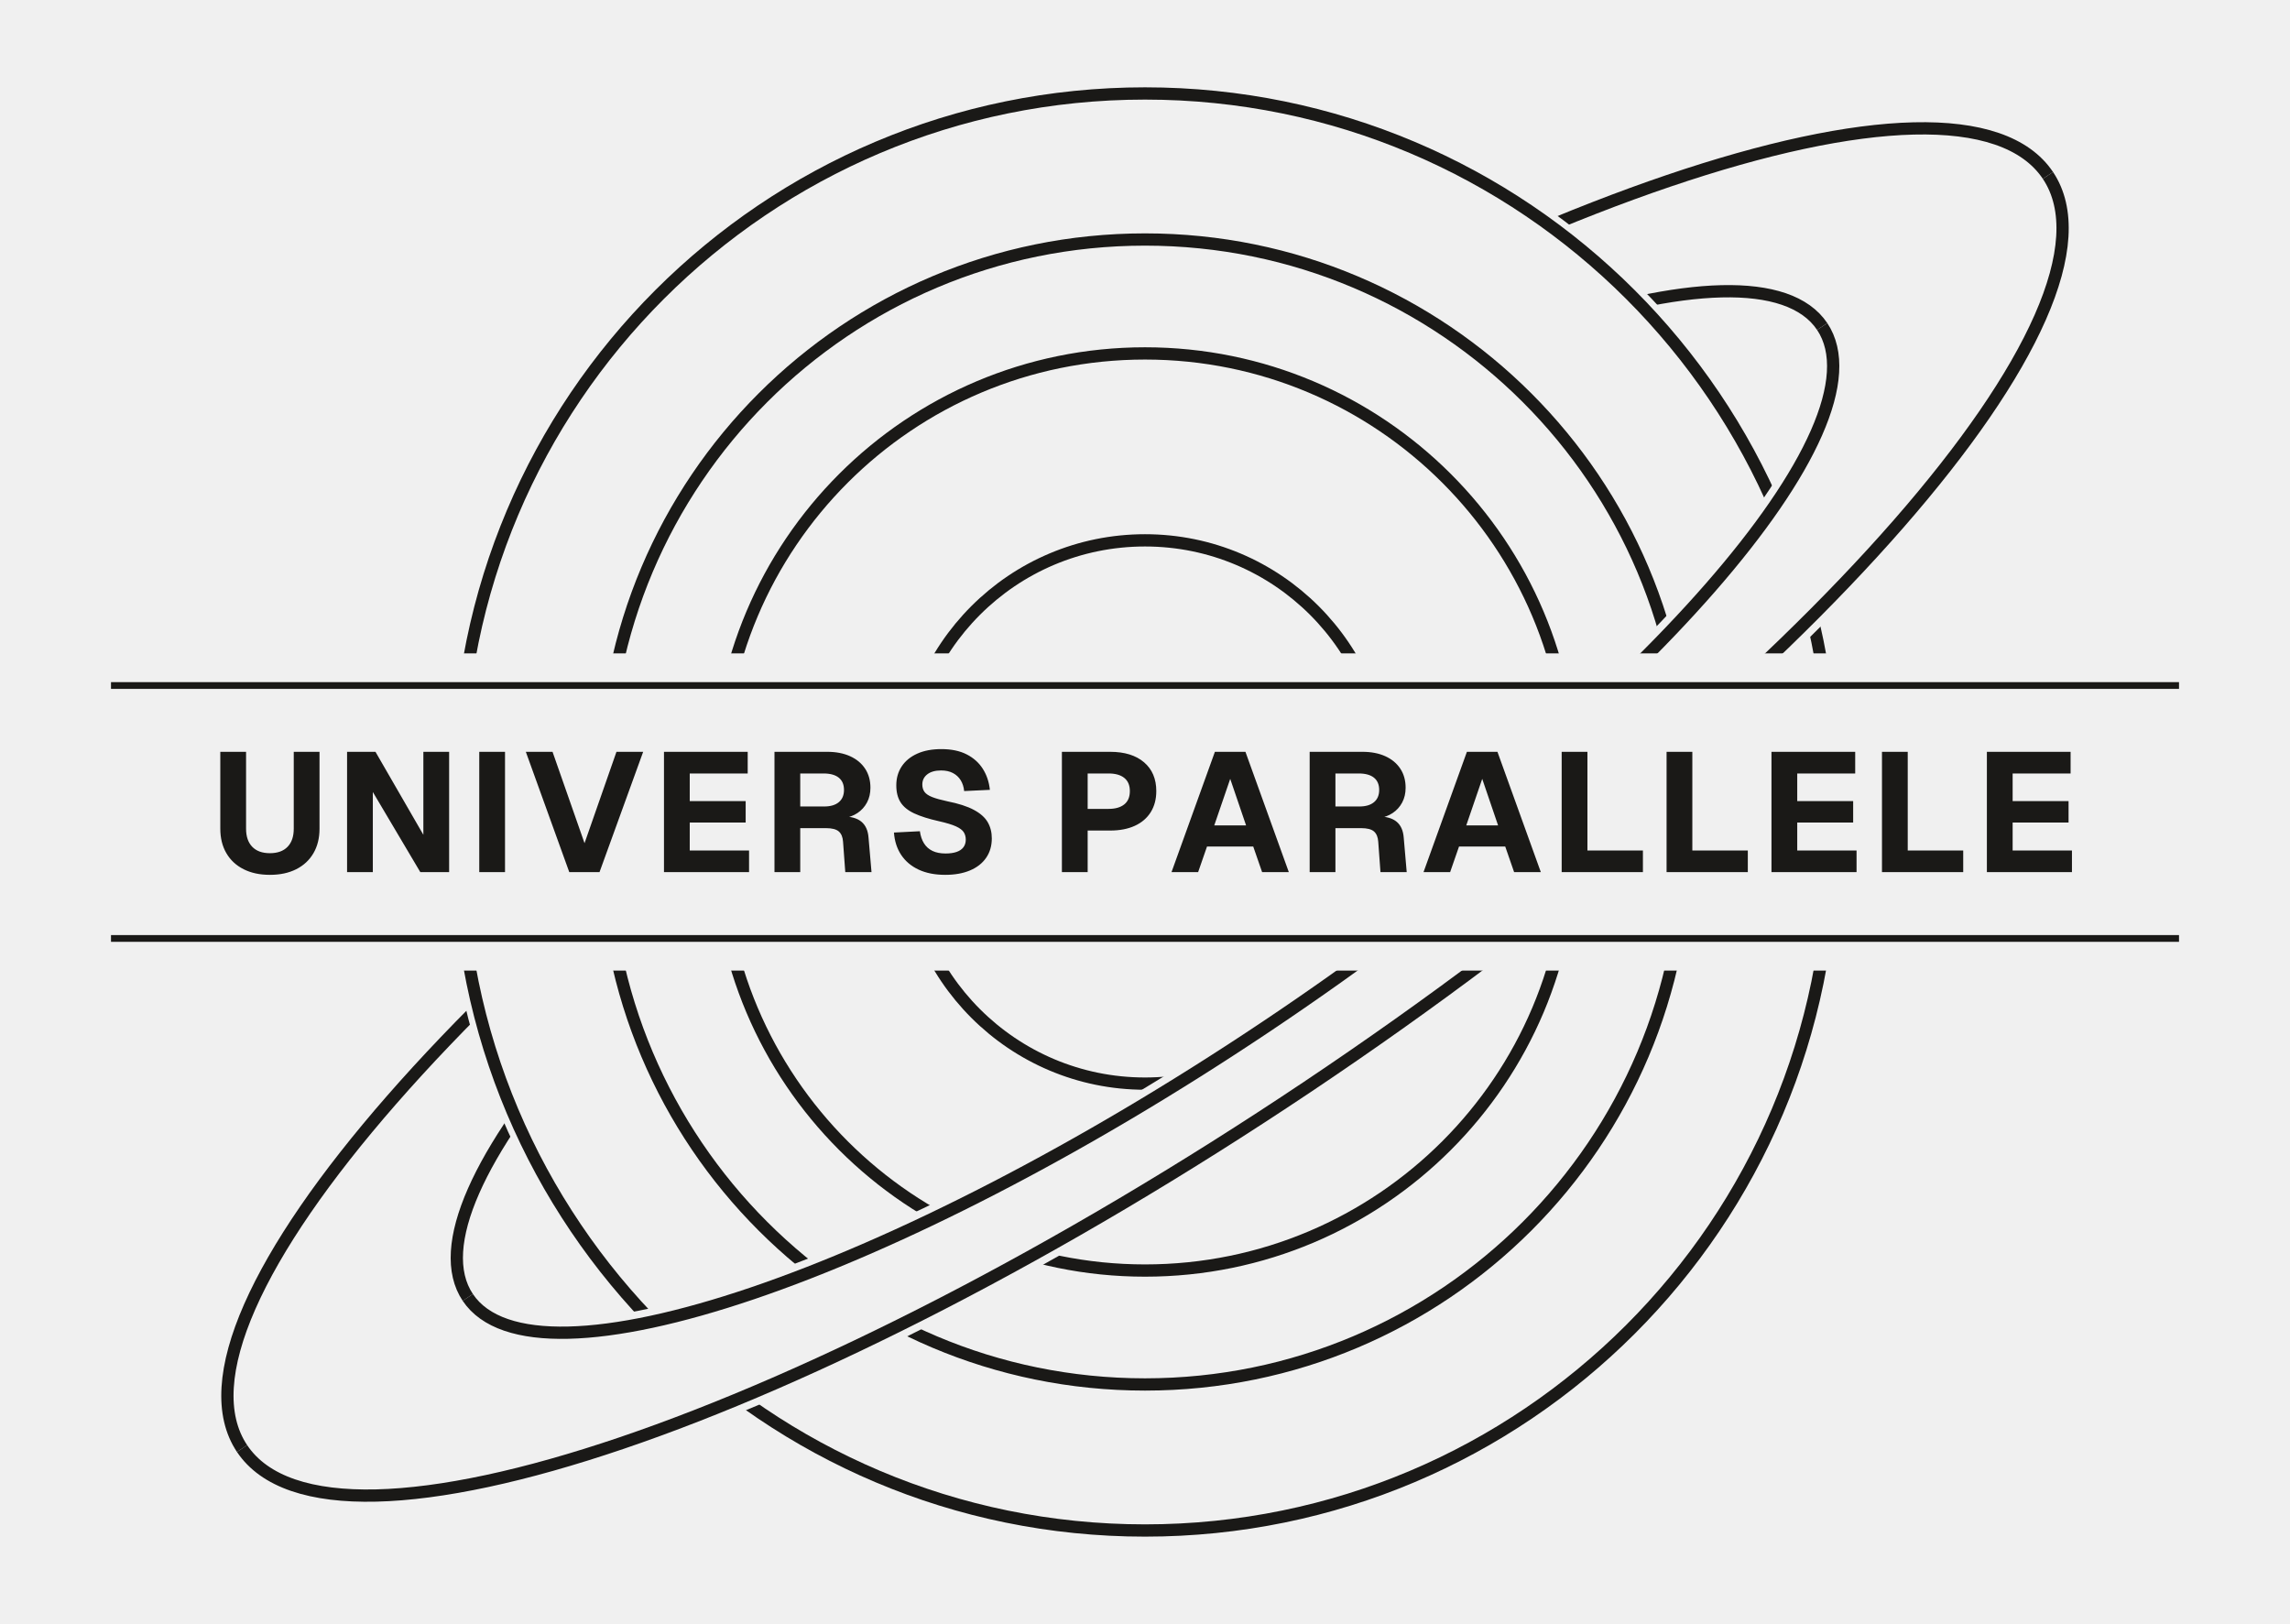
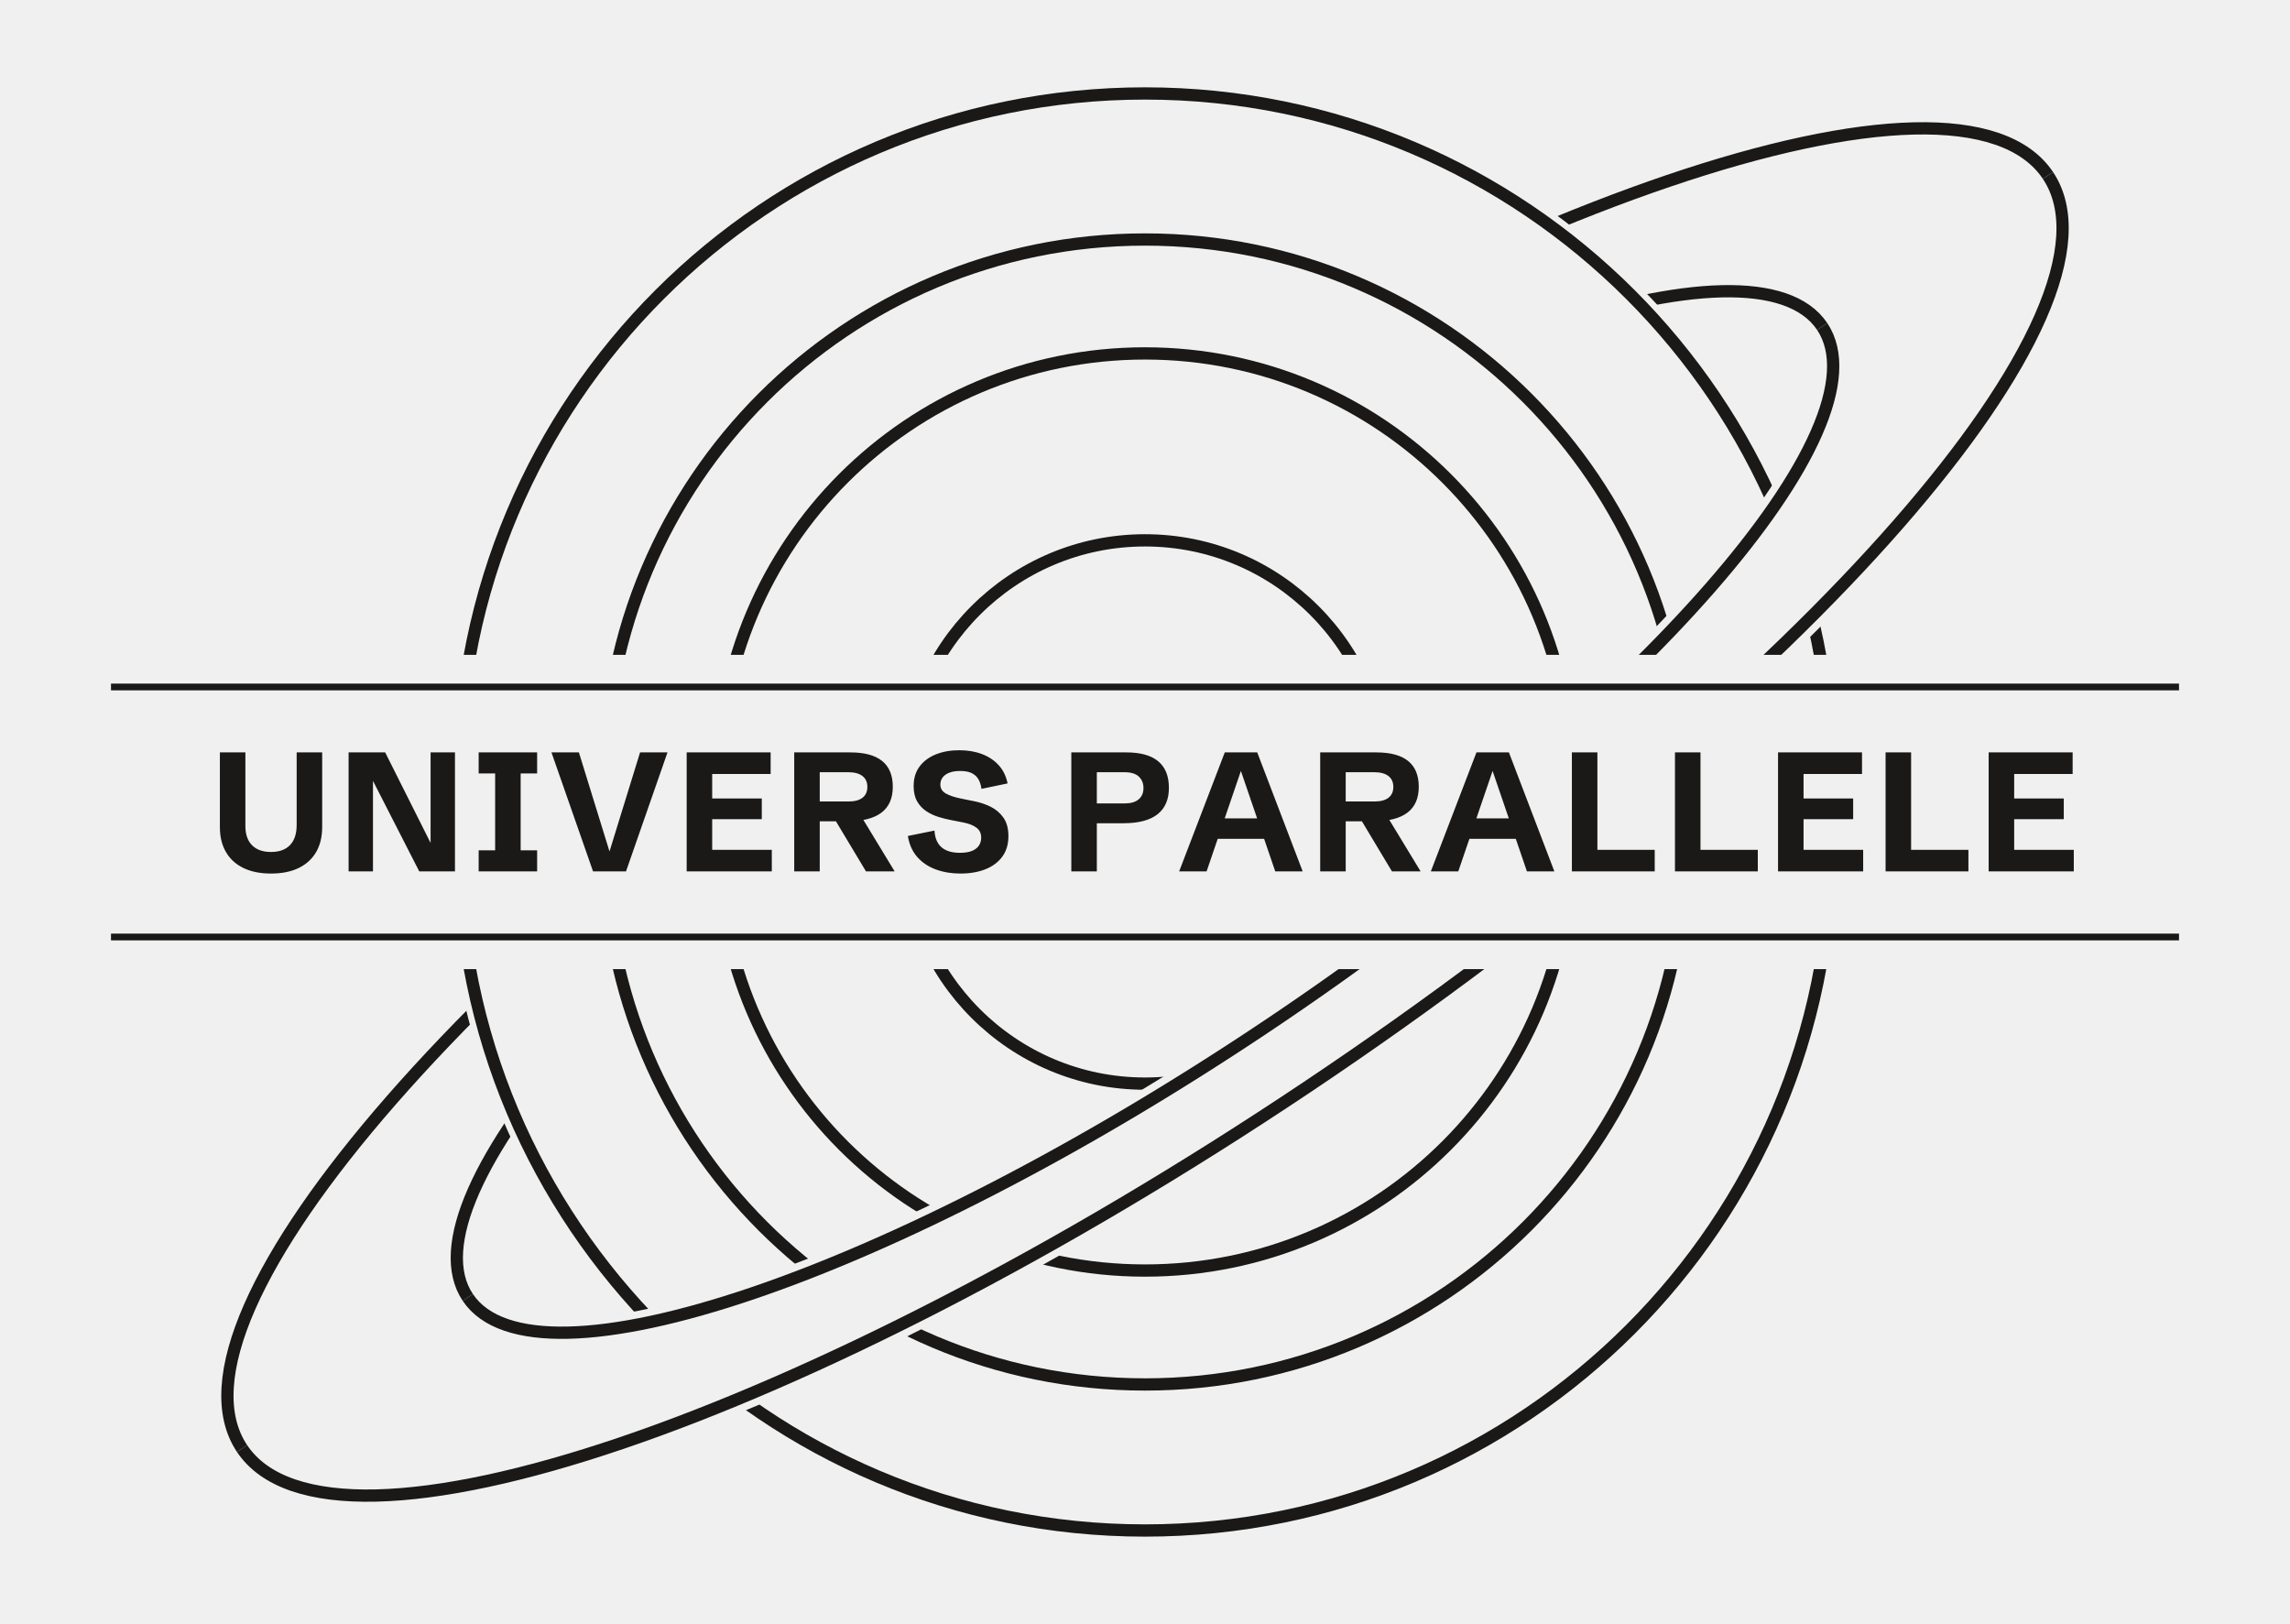
<svg xmlns="http://www.w3.org/2000/svg" viewBox="-392 -278 784 556" width="784" height="556" role="img" aria-label="Univers Parallele">
  <defs>
    <clipPath id="u7s-avant">
      <rect x="-500" y="0" width="1000" height="300" />
    </clipPath>
    <clipPath id="u7s-disque">
      <circle r="235.0" />
    </clipPath>
    <clipPath id="u7s-arriere">
      <rect x="-500" y="-300" width="1000" height="300" />
    </clipPath>
    <mask id="u7s-hors-disque" maskUnits="userSpaceOnUse" x="-600" y="-600" width="1200" height="1200">
      <rect x="-600" y="-600" width="1200" height="1200" fill="#fff" />
      <circle r="239.2" fill="#000" />
    </mask>
    <mask id="u7s-sous-anneau" maskUnits="userSpaceOnUse" x="-600" y="-600" width="1200" height="1200">
      <rect x="-600" y="-600" width="1200" height="1200" fill="#fff" />
      <g>
        <g transform="rotate(-33.8)">
          <g clip-path="url(#u7s-avant)">
            <path d="M-372 0 A372 100 0 1 0 372 0 A372 100 0 1 0 -372 0Z M-279 0 A279 75 0 1 0 279 0 A279 75 0 1 0 -279 0Z" fill="#000" fill-rule="evenodd" stroke="#000" stroke-width="9.2" />
          </g>
        </g>
      </g>
    </mask>
    <mask id="u7-haut" maskUnits="userSpaceOnUse" x="-900" y="-900" width="1800" height="1800">
      <g fill="#fff">
-         <rect x="-900" y="-900" width="1800" height="856.7" />
+         <rect x="-900" y="-900" width="1800" height="857.2" />
      </g>
    </mask>
    <mask id="u7-bas" maskUnits="userSpaceOnUse" x="-900" y="-900" width="1800" height="1800">
      <g fill="#fff">
-         <rect x="-900" y="43.3" width="1800" height="856.7" />
+         <rect x="-900" y="42.8" width="1800" height="857.2" />
      </g>
    </mask>
  </defs>
  <g transform="translate(0 -11)">
    <g mask="url(#u7-haut)">
      <g fill="none" stroke="#1A1917" stroke-width="4.2">
        <g mask="url(#u7s-sous-anneau)">
          <circle r="235" />
          <circle r="185" />
          <circle r="146" />
          <circle r="82" />
          <circle r="16" />
        </g>
        <g mask="url(#u7s-hors-disque)">
          <g>
            <g transform="rotate(-33.8)">
              <g clip-path="url(#u7s-arriere)">
                <path d="M-372 0 A372 100 0 1 0 372 0 A372 100 0 1 0 -372 0Z" />
                <path d="M-279 0 A279 75 0 1 0 279 0 A279 75 0 1 0 -279 0Z" />
              </g>
            </g>
          </g>
        </g>
        <g>
          <g transform="rotate(-33.8)">
            <g clip-path="url(#u7s-avant)">
              <path d="M-372 0 A372 100 0 1 0 372 0 A372 100 0 1 0 -372 0Z" />
              <path d="M-279 0 A279 75 0 1 0 279 0 A279 75 0 1 0 -279 0Z" />
            </g>
          </g>
        </g>
      </g>
    </g>
  </g>
  <g transform="translate(0 11)">
    <g mask="url(#u7-bas)">
      <g fill="none" stroke="#1A1917" stroke-width="4.2">
        <g mask="url(#u7s-sous-anneau)">
          <circle r="235" />
          <circle r="185" />
          <circle r="146" />
          <circle r="82" />
          <circle r="16" />
        </g>
        <g mask="url(#u7s-hors-disque)">
          <g>
            <g transform="rotate(-33.8)">
              <g clip-path="url(#u7s-arriere)">
                <path d="M-372 0 A372 100 0 1 0 372 0 A372 100 0 1 0 -372 0Z" />
                <path d="M-279 0 A279 75 0 1 0 279 0 A279 75 0 1 0 -279 0Z" />
              </g>
            </g>
          </g>
        </g>
        <g>
          <g transform="rotate(-33.8)">
            <g clip-path="url(#u7s-avant)">
              <path d="M-372 0 A372 100 0 1 0 372 0 A372 100 0 1 0 -372 0Z" />
              <path d="M-279 0 A279 75 0 1 0 279 0 A279 75 0 1 0 -279 0Z" />
            </g>
          </g>
        </g>
      </g>
    </g>
  </g>
  <g stroke="#1A1917" stroke-width="2.31">
-     <line x1="-354.0" y1="-43.3" x2="354.0" y2="-43.3" />
-     <line x1="-354.0" y1="43.3" x2="354.0" y2="43.3" />
+     <line x1="-354.0" y1="-42.8" x2="354.0" y2="-42.8" />
+     <line x1="-354.0" y1="42.8" x2="354.0" y2="42.8" />
  </g>
-   <path fill="#1A1917" transform="translate(-320.0 -20.6) scale(0.05802)" d="M351.6 726.0Q262.3 726.0 196.5 692.8Q130.6 659.6 94.8 598.3Q59.0 537.0 59.0 453.6V0.0H211.0V453.6Q211.0 522.7 247.4 560.4Q283.8 598.2 351.6 598.2Q419.6 598.2 456.0 560.4Q492.4 522.7 492.4 453.6V0.0H644.4V453.6Q644.4 537.0 608.6 598.3Q572.8 659.6 507.1 692.8Q441.4 726.0 351.6 726.0Z M807.0 710.0V0.0H974.6L1257.2 489.6V0.0H1409.2V710.0H1239.2L959.0 237.2V710.0Z M1587.0 710.0V0.0H1739.0V710.0Z M2118.2 710.0 1861.8 0.0H2019.4L2208.2 539.2L2396.6 0.0H2554.2L2296.6 710.0Z M2677.0 710.0V0.0H3171.0V127.8H2829.0V290.8H3159.0V417.2H2829.0V582.2H3179.0V710.0Z M3329.0 710.0V0.0H3640.0Q3718.0 0.0 3775.3 26.0Q3832.6 52.0 3863.9 99.6Q3895.2 147.2 3895.2 212.0Q3895.2 261.2 3874.8 299.3Q3854.4 337.4 3818.8 361.2Q3783.2 385.0 3737.4 391.2L3733.8 381.6Q3804.8 381.6 3842.0 412.5Q3879.2 443.4 3884.0 506.4L3901.6 710.0H3746.8L3733.6 530.4Q3730.8 489.4 3708.4 469.9Q3686.0 450.4 3632.4 450.4H3481.0V710.0ZM3481.0 322.6H3622.8Q3678.2 322.6 3708.7 297.1Q3739.2 271.6 3739.2 225.0Q3739.2 177.4 3708.3 152.6Q3677.4 127.8 3618.4 127.8H3481.0Z M4336.6 726.0Q4245.0 726.0 4179.2 695.0Q4113.4 664.0 4076.4 608.0Q4039.4 552.0 4034.0 476.4L4187.0 468.6Q4192.8 510.8 4211.4 540.3Q4230.0 569.8 4261.5 584.9Q4293.0 600.0 4338.6 600.0Q4376.6 600.0 4403.2 590.9Q4429.8 581.8 4443.8 563.4Q4457.8 545.0 4457.8 518.0Q4457.8 493.4 4445.9 474.5Q4434.0 455.6 4400.1 440.1Q4366.2 424.6 4299.8 409.6Q4208.8 389.2 4153.4 363.3Q4098.0 337.4 4072.9 297.8Q4047.8 258.2 4047.8 198.0Q4047.8 134.4 4079.6 86.2Q4111.4 38.0 4171.0 11.0Q4230.6 -16.0 4313.8 -16.0Q4402.0 -16.0 4462.8 15.0Q4523.6 46.0 4558.1 100.0Q4592.6 154.0 4600.0 224.4L4448.2 231.6Q4444.6 194.6 4427.6 167.4Q4410.6 140.2 4381.7 125.1Q4352.8 110.0 4311.8 110.0Q4260.2 110.0 4230.8 132.8Q4201.4 155.6 4201.4 192.8Q4201.4 219.2 4214.5 236.8Q4227.6 254.4 4259.5 267.0Q4291.4 279.6 4349.0 292.0Q4447.6 311.6 4505.2 342.4Q4562.8 373.2 4587.1 415.0Q4611.4 456.8 4611.4 510.8Q4611.4 577.0 4577.9 625.5Q4544.4 674.0 4482.7 700.0Q4421.0 726.0 4336.6 726.0Z M5025.0 710.0V0.0H5309.4Q5437.4 0.0 5509.7 61.8Q5582.0 123.6 5582.0 231.8Q5582.0 303.4 5549.3 355.9Q5516.6 408.4 5455.5 436.5Q5394.4 464.6 5309.4 464.6H5177.0V710.0ZM5177.0 336.8H5300.4Q5360.0 336.8 5393.0 310.3Q5426.0 283.8 5426.0 231.8Q5426.0 180.6 5393.3 154.2Q5360.6 127.8 5300.4 127.8H5177.0Z M5671.8 710.0 5927.8 0.0H6108.0L6364.0 710.0H6206.4L6154.0 559.0H5881.2L5828.8 710.0ZM5924.0 434.2H6111.8L6018.2 159.6Z M6487.0 710.0V0.0H6798.0Q6876.0 0.0 6933.3 26.0Q6990.6 52.0 7021.9 99.6Q7053.2 147.2 7053.2 212.0Q7053.2 261.2 7032.8 299.3Q7012.4 337.4 6976.8 361.2Q6941.2 385.0 6895.4 391.2L6891.8 381.6Q6962.8 381.6 7000.0 412.5Q7037.2 443.4 7042.0 506.4L7059.6 710.0H6904.8L6891.6 530.4Q6888.8 489.4 6866.4 469.9Q6844.0 450.4 6790.4 450.4H6639.0V710.0ZM6639.0 322.6H6780.8Q6836.2 322.6 6866.7 297.1Q6897.2 271.6 6897.2 225.0Q6897.2 177.4 6866.3 152.6Q6835.4 127.8 6776.4 127.8H6639.0Z M7158.8 710.0 7414.8 0.0H7595.0L7851.0 710.0H7693.4L7641.0 559.0H7368.2L7315.8 710.0ZM7411.0 434.2H7598.8L7505.2 159.6Z M7974.0 710.0V0.0H8126.0V669.4L8041.6 582.2H8453.4V710.0Z M8593.0 710.0V0.0H8745.0V669.4L8660.6 582.2H9072.4V710.0Z M9212.0 710.0V0.0H9706.0V127.8H9364.0V290.8H9694.0V417.2H9364.0V582.2H9714.0V710.0Z M9864.0 710.0V0.0H10016.0V669.4L9931.6 582.2H10343.4V710.0Z M10483.0 710.0V0.0H10977.0V127.8H10635.0V290.8H10965.0V417.2H10635.0V582.2H10985.0V710.0Z" />
+   <path fill="#1A1917" transform="translate(-320.0 -20.4) scale(0.02829)" d="M734.9 1466.2Q540.0 1466.2 401.6 1399.4Q263.2 1332.5 189.6 1206.5Q115.9 1080.5 115.9 903.4V0.0H424.7V893.0Q424.7 1042.5 505.2 1123.8Q585.6 1205.1 734.9 1205.1Q884.2 1205.1 964.7 1121.8Q1045.1 1038.6 1045.1 877.4V0.0H1353.9V903.4Q1353.9 1080.5 1280.5 1206.5Q1207.0 1332.5 1068.7 1399.4Q930.4 1466.2 734.9 1466.2Z M1673.6 1440.0V0.0H2116.2L2761.8 1287.0L2665.8 1293.0V0.0H2960.8V1440.0H2528.6L1867.0 146.0L1968.6 139.0V1440.0Z M3247.6 1440.0V1185.2H3447.0V254.8H3247.6V0.0H3955.2V254.8H3755.8V1185.2H3955.2V1440.0Z M4631.8 1440.0 4128.6 0.0H4460.6L4845.6 1246.0H4816.5L5200.8 0.0H5532.8L5030.8 1440.0Z M5764.9 1440.0V0.0H6781.1V261.1H6073.7V558.0H6673.9V807.9H6073.7V1178.9H6795.1V1440.0Z M7066.4 1440.0V0.0H7745.3Q8259.3 0.0 8259.3 416.5Q8259.3 833.8 7708.7 833.8H7375.2V1440.0ZM7934.9 1440.0 7521.0 750.2H7862.7L8281.7 1440.0ZM7375.2 594.0H7726.2Q7834.6 594.0 7893.1 548.6Q7951.5 503.2 7951.5 417.8Q7951.5 331.9 7891.9 285.9Q7832.3 239.8 7721.2 239.8H7375.2Z M9078.1 1466.2Q8916.6 1466.2 8781.0 1416.9Q8645.5 1367.6 8556.0 1266.5Q8466.6 1165.5 8441.6 1011.5L8763.7 946.2Q8771.8 1081.8 8849.3 1148.5Q8926.8 1215.2 9070.3 1215.2Q9165.9 1215.2 9222.4 1190.2Q9279.0 1165.1 9304.0 1123.6Q9329.1 1082.0 9329.1 1032.2Q9329.1 952.1 9269.3 909.3Q9209.6 866.6 9113.8 848.3L8968.4 819.8Q8893.4 806.1 8813.5 781.4Q8733.5 756.8 8665.0 711.6Q8596.5 666.4 8554.0 592.8Q8511.5 519.1 8511.5 408.4Q8511.5 266.6 8583.9 170.0Q8656.2 73.4 8781.1 23.6Q8905.9 -26.2 9063.5 -26.2Q9217.5 -26.2 9340.0 20.7Q9462.4 67.6 9542.8 157.2Q9623.1 246.7 9648.4 375.5L9332.6 441.4Q9323.5 374.6 9296.0 326.2Q9268.6 277.8 9215.6 251.3Q9162.6 224.8 9074.9 224.8Q8996.7 224.8 8943.3 245.7Q8889.8 266.6 8862.4 303.4Q8834.9 340.1 8834.9 389.0Q8834.9 460.5 8903.1 498.5Q8971.2 536.6 9091.8 560.2L9240.9 590.2Q9344.7 609.8 9440.6 656.4Q9536.4 703.0 9597.5 788.8Q9658.5 874.7 9658.5 1013.6Q9658.5 1160.4 9584.7 1261.4Q9510.9 1362.4 9380.1 1414.3Q9249.4 1466.2 9078.1 1466.2Z M10419.7 1440.0V0.0H11085.4Q11343.1 0.0 11471.9 108.0Q11600.7 216.1 11600.7 429.0Q11600.7 639.6 11463.5 748.5Q11326.2 857.4 11048.8 857.4H10728.5V1440.0ZM10728.5 617.6H11066.4Q11176.4 617.6 11234.7 568.2Q11293.0 518.9 11293.0 430.3Q11293.0 347.0 11237.3 293.4Q11181.7 239.8 11061.3 239.8H10728.5Z M11724.8 1440.0 12276.8 0.0H12669.6L13219.6 1440.0H12887.6L12472.0 224.4L12056.8 1440.0ZM12086.0 1046.4V798.7H12856.0V1046.4Z M13431.6 1440.0V0.0H14110.5Q14624.5 0.0 14624.5 416.5Q14624.5 833.8 14073.9 833.8H13740.4V1440.0ZM14300.1 1440.0 13886.2 750.2H14227.9L14646.9 1440.0ZM13740.4 594.0H14091.4Q14199.8 594.0 14258.3 548.6Q14316.7 503.2 14316.7 417.8Q14316.7 331.9 14257.1 285.9Q14197.5 239.8 14086.4 239.8H13740.4Z M14770.6 1440.0 15322.6 0.0H15715.4L16265.4 1440.0H15933.4L15517.9 224.4L15102.6 1440.0ZM15131.9 1046.4V798.7H15901.9V1046.4Z M16477.4 1440.0V0.0H16786.2V1178.9H17479.9V1440.0Z M17724.9 1440.0V0.0H18033.7V1178.9H18727.4V1440.0Z M18972.3 1440.0V0.0H19988.5V261.1H19281.1V558.0H19881.3V807.9H19281.1V1178.9H20002.5V1440.0Z M20273.8 1440.0V0.0H20582.6V1178.9H21276.2V1440.0Z M21521.2 1440.0V0.0H22537.4V261.1H21830.0V558.0H22430.2V807.9H21830.0V1178.9H22551.4V1440.0Z" />
</svg>
